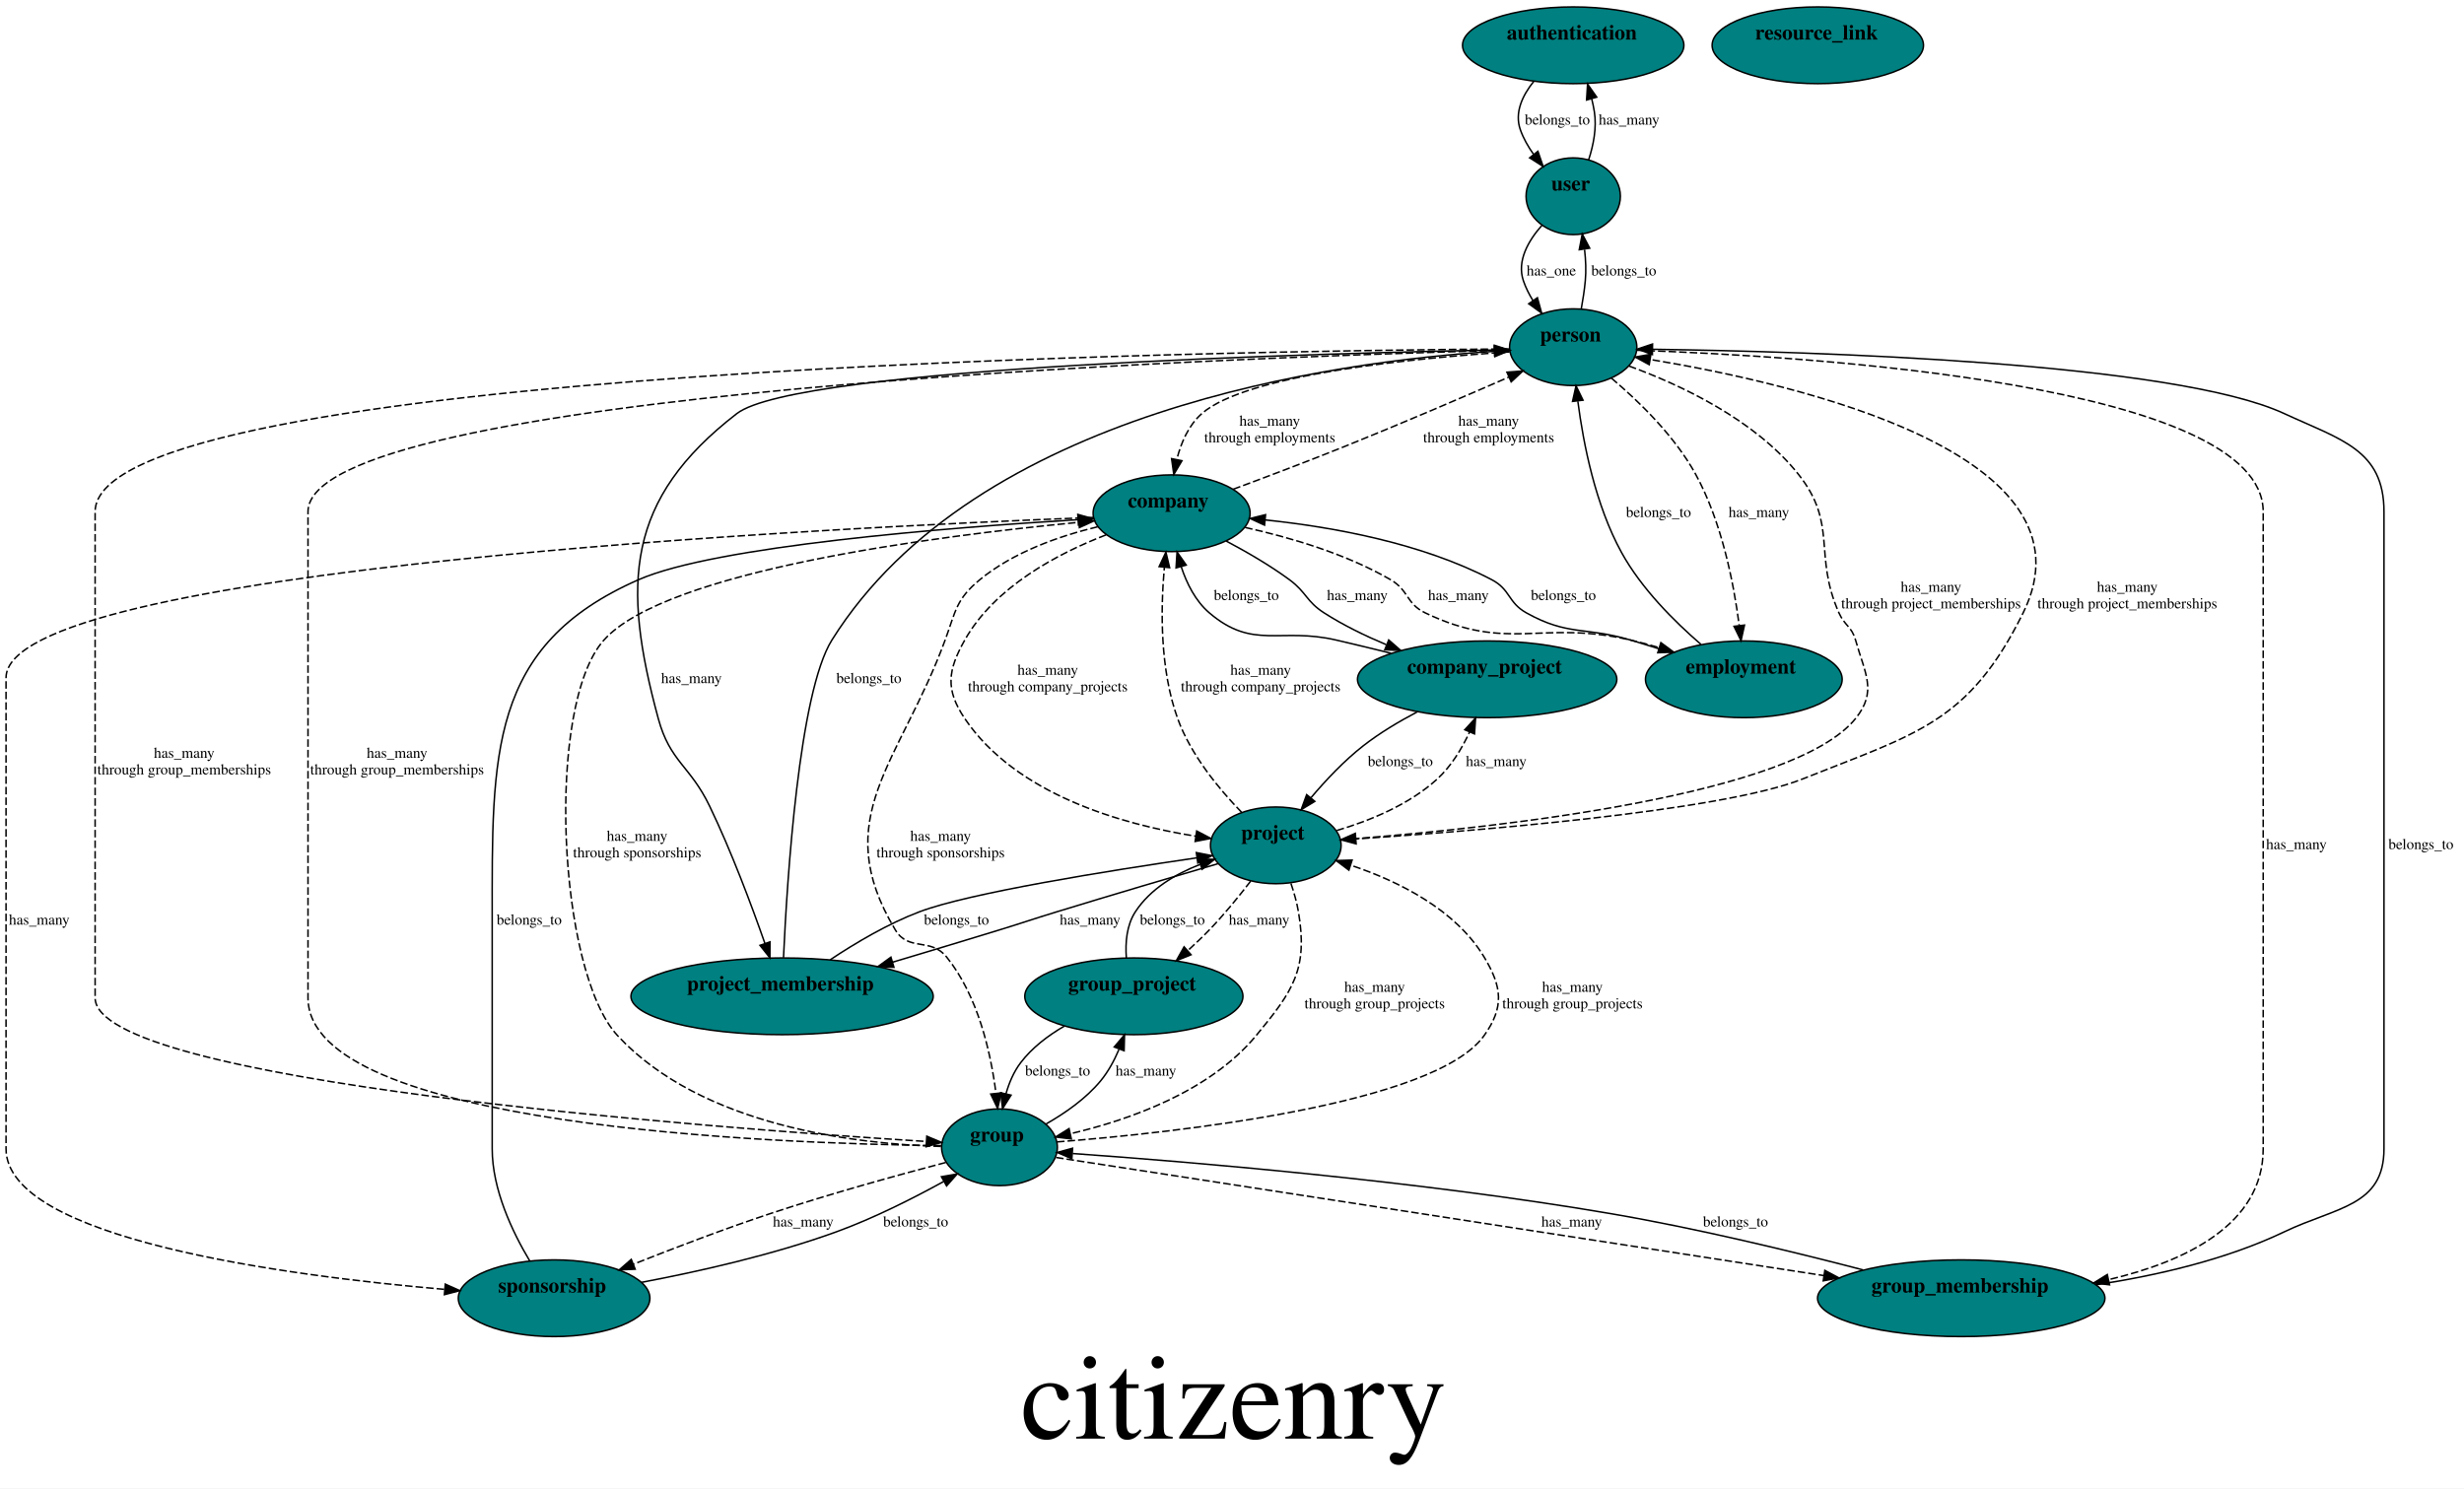
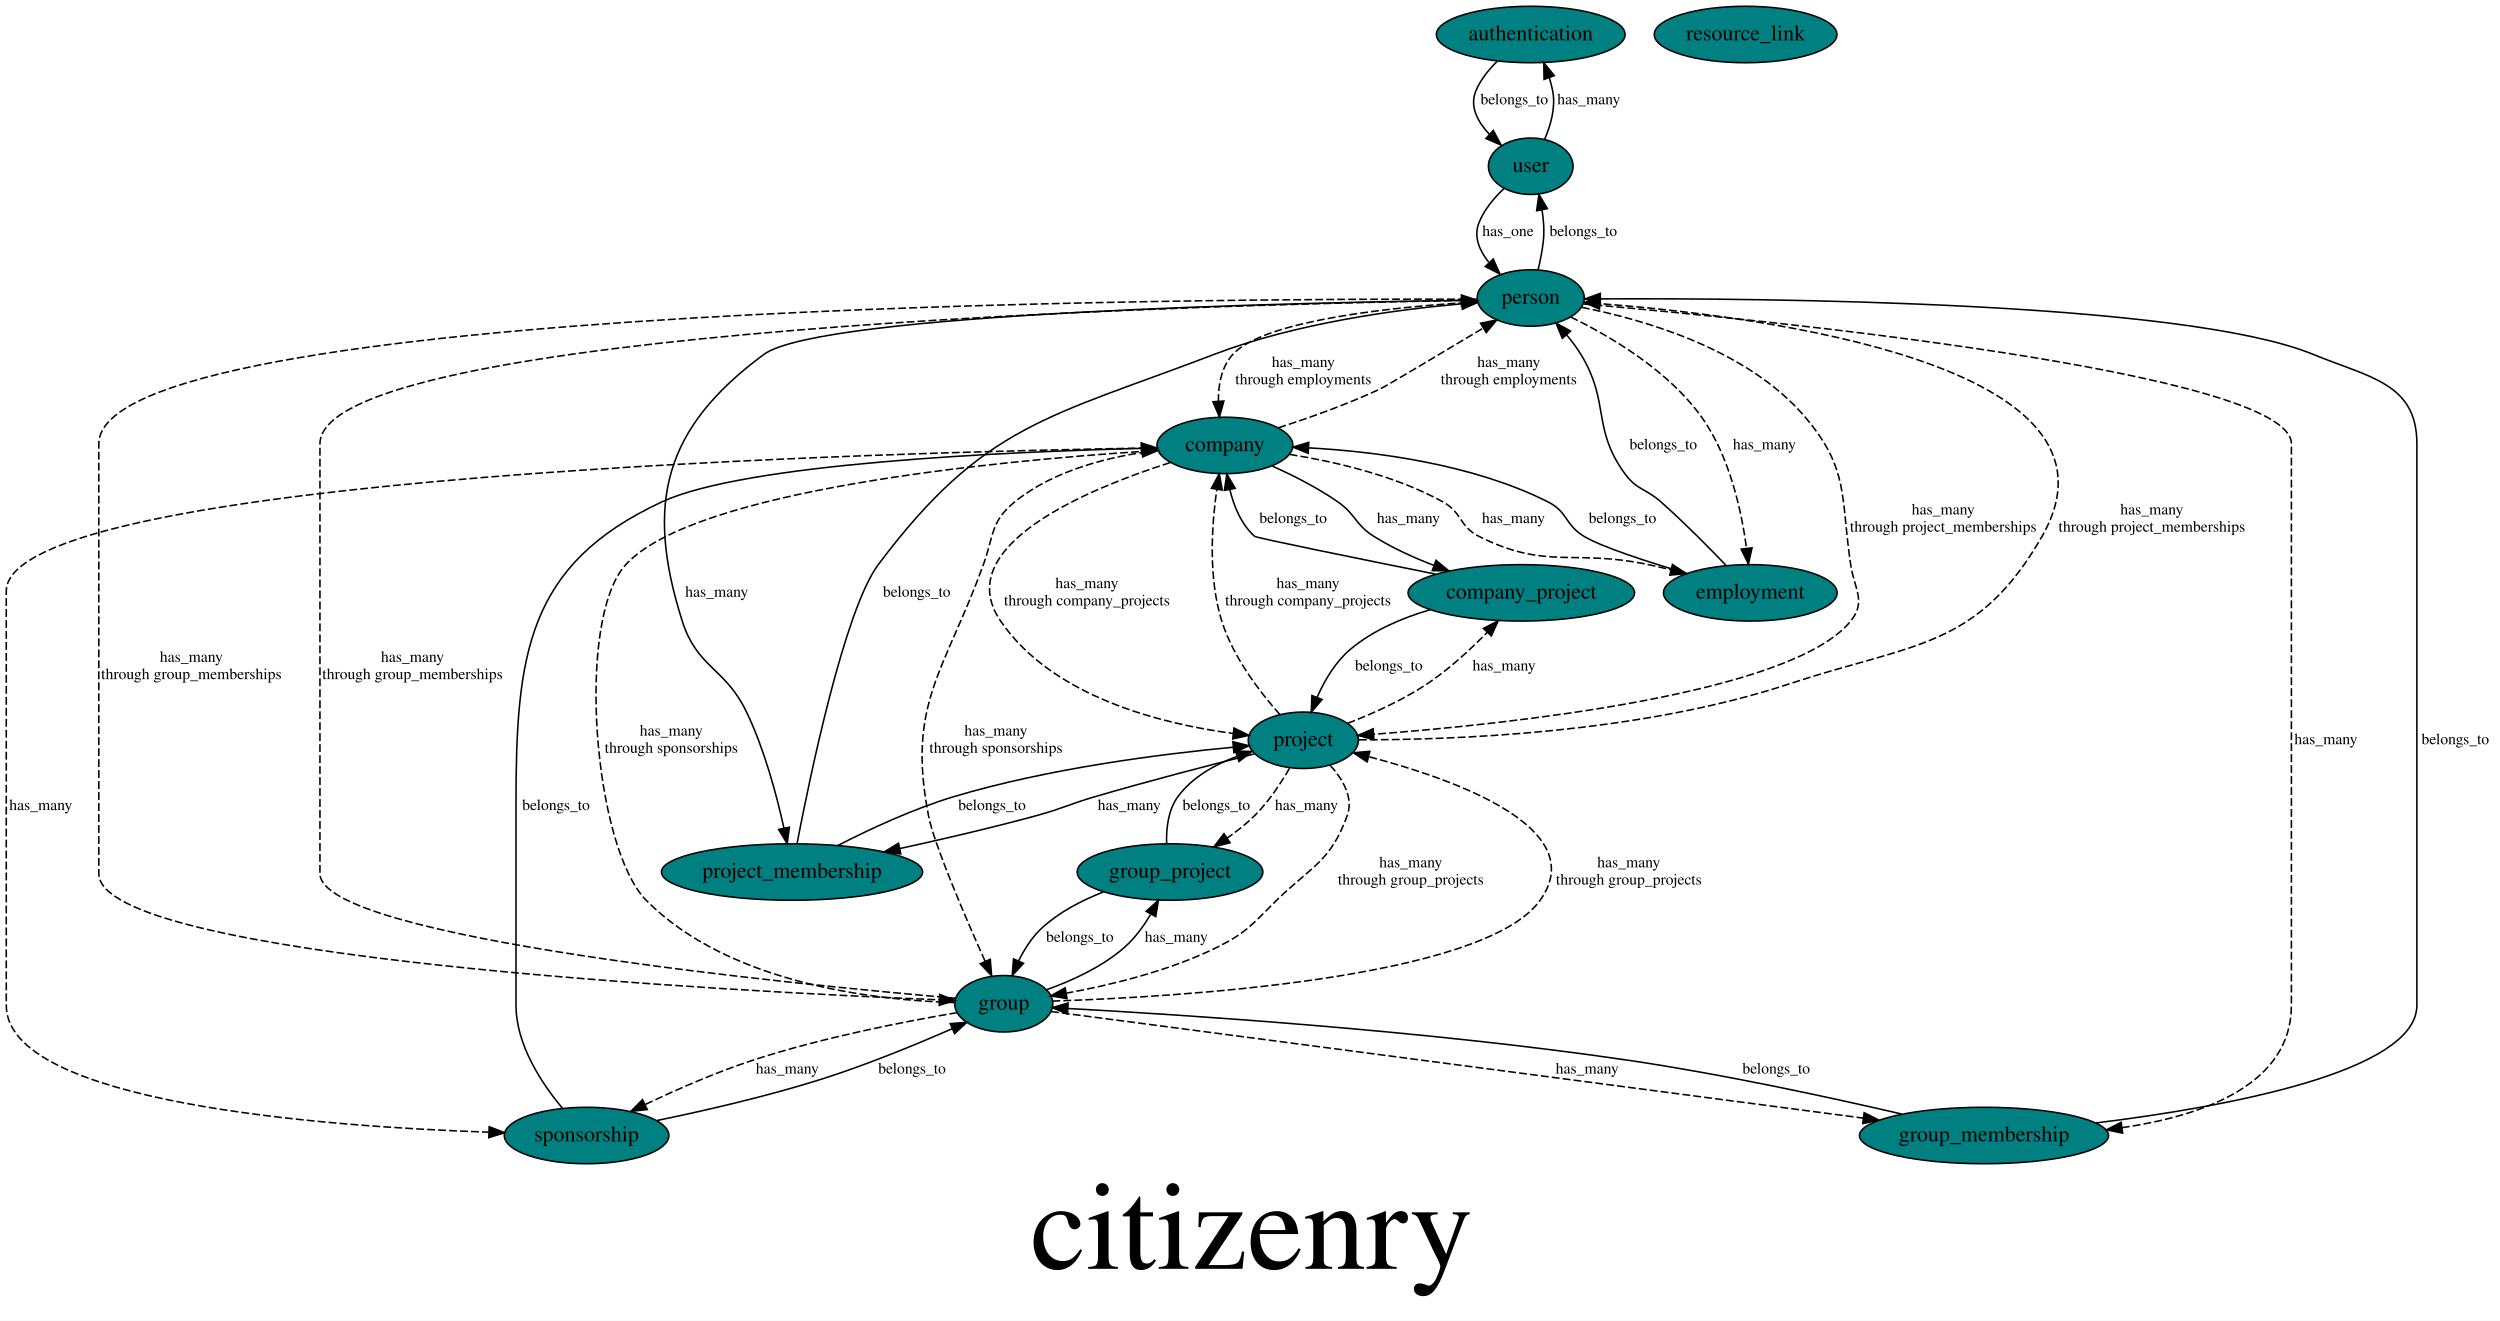
- <svg xmlns="http://www.w3.org/2000/svg" width="1632pt" height="986pt" viewBox="0.00 0.00 1632.00 986.00">
-   <g id="graph0" class="graph" transform="scale(1 1) rotate(0) translate(4 982)">
-     <polygon fill="white" stroke="none" points="-4,4 -4,-982 1628,-982 1628,4 -4,4" />
-     <text text-anchor="start" x="668" y="-29" font-family="Times,serif" font-size="14.00"> </text>
-     <text text-anchor="start" x="672" y="-29" font-family="Times,serif" font-size="80.00">citizenry</text>
-     <text text-anchor="start" x="952" y="-29" font-family="Times,serif" font-size="14.00"> </text>
+ <svg xmlns="http://www.w3.org/2000/svg" width="1594pt" height="842pt" viewBox="0.00 0.00 1594.00 842.00">
+   <g id="graph0" class="graph" transform="scale(1 1) rotate(0) translate(4 838)">
+     <polygon fill="white" stroke="none" points="-4,4 -4,-838 1590,-838 1590,4 -4,4" />
+     <text text-anchor="start" x="649" y="-29" font-family="Times,serif" font-size="14.00"> </text>
+     <text text-anchor="start" x="653" y="-29" font-family="Times,serif" font-size="80.00">citizenry</text>
+     <text text-anchor="start" x="933" y="-29" font-family="Times,serif" font-size="14.00"> </text>
    <g id="node1" class="node">
-       <ellipse fill="teal" stroke="black" cx="1038" cy="-952" rx="73.308" ry="25.412" />
-       <text text-anchor="start" x="994" y="-955.8" font-family="Times,serif" font-weight="bold" font-size="14.00">authentication</text>
-       <text text-anchor="start" x="1078" y="-955.8" font-family="Times,serif" font-size="14.00"> </text>
-       <text text-anchor="start" x="1036" y="-941.8" font-family="Times,serif" font-size="14.00"> </text>
+       <ellipse fill="teal" stroke="black" cx="972" cy="-816" rx="60.167" ry="18" />
+       <text text-anchor="middle" x="972" y="-812.3" font-family="Times,serif" font-size="14.00">authentication</text>
    </g>
    <g id="node13" class="node">
-       <ellipse fill="teal" stroke="black" cx="1038" cy="-852" rx="31.233" ry="25.412" />
-       <text text-anchor="start" x="1023.5" y="-855.8" font-family="Times,serif" font-weight="bold" font-size="14.00">user</text>
-       <text text-anchor="start" x="1048.5" y="-855.8" font-family="Times,serif" font-size="14.00"> </text>
-       <text text-anchor="start" x="1036" y="-841.8" font-family="Times,serif" font-size="14.00"> </text>
+       <ellipse fill="teal" stroke="black" cx="972" cy="-732" rx="27" ry="18" />
+       <text text-anchor="middle" x="972" y="-728.3" font-family="Times,serif" font-size="14.00">user</text>
    </g>
    <g id="edge1" class="edge">
-       <path fill="none" stroke="black" d="M1011.89,-928.123C1004.29,-918.676 998.981,-907.304 1003,-896 1005.02,-890.306 1008.16,-884.819 1011.74,-879.779" />
-       <polygon fill="black" stroke="black" points="1014.62,-881.781 1018.07,-871.763 1009.13,-877.443 1014.62,-881.781" />
-       <text text-anchor="middle" x="1027.5" y="-899.5" font-family="Times,serif" font-size="10.00">belongs_to </text>
+       <path fill="none" stroke="black" d="M950.669,-798.949C945.164,-793.592 939.96,-787.145 937,-780 932.886,-770.069 938.13,-760.33 945.708,-752.315" />
+       <polygon fill="black" stroke="black" points="948.139,-754.834 953.122,-745.484 943.396,-749.686 948.139,-754.834" />
+       <text text-anchor="middle" x="961.5" y="-771.5" font-family="Times,serif" font-size="10.00">belongs_to </text>
    </g>
    <g id="node2" class="node">
-       <ellipse fill="teal" stroke="black" cx="772" cy="-642" rx="51.99" ry="25.412" />
-       <text text-anchor="start" x="743" y="-645.8" font-family="Times,serif" font-weight="bold" font-size="14.00">company</text>
-       <text text-anchor="start" x="797" y="-645.8" font-family="Times,serif" font-size="14.00"> </text>
-       <text text-anchor="start" x="770" y="-631.8" font-family="Times,serif" font-size="14.00"> </text>
+       <ellipse fill="teal" stroke="black" cx="777" cy="-554" rx="43.319" ry="18" />
+       <text text-anchor="middle" x="777" y="-550.3" font-family="Times,serif" font-size="14.00">company</text>
    </g>
    <g id="node3" class="node">
-       <ellipse fill="teal" stroke="black" cx="981" cy="-532" rx="85.901" ry="25.412" />
-       <text text-anchor="start" x="928" y="-535.8" font-family="Times,serif" font-weight="bold" font-size="14.00">company_project</text>
-       <text text-anchor="start" x="1030" y="-535.8" font-family="Times,serif" font-size="14.00"> </text>
-       <text text-anchor="start" x="979" y="-521.8" font-family="Times,serif" font-size="14.00"> </text>
+       <ellipse fill="teal" stroke="black" cx="966" cy="-460" rx="72.216" ry="18" />
+       <text text-anchor="middle" x="966" y="-456.3" font-family="Times,serif" font-size="14.00">company_project</text>
    </g>
    <g id="edge2" class="edge">
-       <path fill="none" stroke="black" d="M808.132,-623.592C821.736,-616.402 837.039,-607.52 850,-598 861.401,-589.626 861.099,-583.646 873,-576 885.623,-567.89 900.023,-560.864 914.103,-554.977" />
-       <polygon fill="black" stroke="black" points="915.804,-558.065 923.773,-551.083 913.19,-551.571 915.804,-558.065" />
-       <text text-anchor="middle" x="895" y="-584.5" font-family="Times,serif" font-size="10.00">has_many </text>
+       <path fill="none" stroke="black" d="M807.231,-540.834C820.568,-534.84 836.108,-526.969 849,-518 860.612,-509.922 860.014,-503.512 872,-496 883.755,-488.633 897.297,-482.462 910.375,-477.456" />
+       <polygon fill="black" stroke="black" points="911.594,-480.737 919.784,-474.016 909.19,-474.162 911.594,-480.737" />
+       <text text-anchor="middle" x="894" y="-504.5" font-family="Times,serif" font-size="10.00">has_many </text>
    </g>
    <g id="node4" class="node">
-       <ellipse fill="teal" stroke="black" cx="1151" cy="-532" rx="65.144" ry="25.412" />
-       <text text-anchor="start" x="1112.5" y="-535.8" font-family="Times,serif" font-weight="bold" font-size="14.00">employment</text>
-       <text text-anchor="start" x="1185.5" y="-535.8" font-family="Times,serif" font-size="14.00"> </text>
-       <text text-anchor="start" x="1149" y="-521.8" font-family="Times,serif" font-size="14.00"> </text>
+       <ellipse fill="teal" stroke="black" cx="1112" cy="-460" rx="55.344" ry="18" />
+       <text text-anchor="middle" x="1112" y="-456.3" font-family="Times,serif" font-size="14.00">employment</text>
    </g>
    <g id="edge6" class="edge">
-       <path fill="none" stroke="black" stroke-dasharray="5,2" d="M820.671,-632.603C849.976,-626.117 887.248,-615.262 917,-598 929.235,-590.901 927.247,-582.12 940,-576 994.971,-549.623 1016.59,-571.702 1076,-558 1082.14,-556.583 1088.5,-554.87 1094.79,-553.012" />
-       <polygon fill="black" stroke="black" points="1096.06,-556.284 1104.58,-549.995 1094,-549.594 1096.06,-556.284" />
-       <text text-anchor="middle" x="962" y="-584.5" font-family="Times,serif" font-size="10.00">has_many </text>
+       <path fill="none" stroke="black" stroke-dasharray="5,2" d="M818.283,-548.285C847.072,-543.677 885.617,-534.793 916,-518 928.38,-511.157 926.351,-502.333 939,-496 982.513,-474.215 999.412,-488.167 1047,-478 1051.67,-477.002 1056.52,-475.887 1061.35,-474.72" />
+       <polygon fill="black" stroke="black" points="1062.36,-478.077 1071.22,-472.269 1060.67,-471.283 1062.36,-478.077" />
+       <text text-anchor="middle" x="961" y="-504.5" font-family="Times,serif" font-size="10.00">has_many </text>
    </g>
    <g id="node5" class="node">
-       <ellipse fill="teal" stroke="black" cx="658" cy="-222" rx="38.338" ry="25.412" />
-       <text text-anchor="start" x="638.5" y="-225.8" font-family="Times,serif" font-weight="bold" font-size="14.00">group</text>
-       <text text-anchor="start" x="673.5" y="-225.8" font-family="Times,serif" font-size="14.00"> </text>
-       <text text-anchor="start" x="656" y="-211.8" font-family="Times,serif" font-size="14.00"> </text>
+       <ellipse fill="teal" stroke="black" cx="636" cy="-198" rx="31.297" ry="18" />
+       <text text-anchor="middle" x="636" y="-194.3" font-family="Times,serif" font-size="14.00">group</text>
    </g>
    <g id="edge5" class="edge">
-       <path fill="none" stroke="black" stroke-dasharray="5,2" d="M723.005,-633.033C697.552,-626.898 667.214,-616.249 645,-598 629.154,-584.983 629.062,-577.253 622,-558 592.182,-476.712 544.339,-440.177 589,-366 597.819,-351.352 612.269,-361.312 623,-348 643.727,-322.288 652.193,-285.051 655.643,-257.91" />
-       <polygon fill="black" stroke="black" points="659.154,-258.009 656.769,-247.686 652.196,-257.243 659.154,-258.009" />
-       <text text-anchor="middle" x="619" y="-425" font-family="Times,serif" font-size="10.00">has_many </text>
-       <text text-anchor="middle" x="619" y="-414" font-family="Times,serif" font-size="10.00">through sponsorships</text>
+       <path fill="none" stroke="black" stroke-dasharray="5,2" d="M734.263,-550.867C705.699,-547.436 668.773,-538.898 643,-518 627.561,-505.482 629.777,-496.685 623,-478 598.181,-409.569 574.131,-389.459 588,-318 591.565,-299.629 611.125,-254.117 624.149,-225.001" />
+       <polygon fill="black" stroke="black" points="627.37,-226.374 628.283,-215.818 620.987,-223.5 627.37,-226.374" />
+       <text text-anchor="middle" x="631" y="-369" font-family="Times,serif" font-size="10.00">has_many </text>
+       <text text-anchor="middle" x="631" y="-358" font-family="Times,serif" font-size="10.00">through sponsorships</text>
    </g>
    <g id="node8" class="node">
-       <ellipse fill="teal" stroke="black" cx="1038" cy="-752" rx="42.14" ry="25.412" />
-       <text text-anchor="start" x="1016" y="-755.8" font-family="Times,serif" font-weight="bold" font-size="14.00">person</text>
-       <text text-anchor="start" x="1056" y="-755.8" font-family="Times,serif" font-size="14.00"> </text>
-       <text text-anchor="start" x="1036" y="-741.8" font-family="Times,serif" font-size="14.00"> </text>
+       <ellipse fill="teal" stroke="black" cx="972" cy="-648" rx="34.171" ry="18" />
+       <text text-anchor="middle" x="972" y="-644.3" font-family="Times,serif" font-size="14.00">person</text>
    </g>
    <g id="edge7" class="edge">
-       <path fill="none" stroke="black" stroke-dasharray="5,2" d="M812.792,-657.898C834.601,-665.986 861.861,-676.292 886,-686 923.122,-700.93 964.89,-718.876 995.235,-732.125" />
-       <polygon fill="black" stroke="black" points="994.101,-735.449 1004.67,-736.252 996.908,-729.036 994.101,-735.449" />
-       <text text-anchor="middle" x="982" y="-700" font-family="Times,serif" font-size="10.00">has_many </text>
-       <text text-anchor="middle" x="982" y="-689" font-family="Times,serif" font-size="10.00">through employments</text>
+       <path fill="none" stroke="black" stroke-dasharray="5,2" d="M811.107,-565.228C830.503,-571.494 855.032,-580.184 876,-590 879.45,-591.615 914.874,-612.747 941.695,-628.813" />
+       <polygon fill="black" stroke="black" points="940.026,-631.893 950.403,-634.032 943.625,-625.889 940.026,-631.893" />
+       <text text-anchor="middle" x="958" y="-604" font-family="Times,serif" font-size="10.00">has_many </text>
+       <text text-anchor="middle" x="958" y="-593" font-family="Times,serif" font-size="10.00">through employments</text>
    </g>
    <g id="node9" class="node">
-       <ellipse fill="teal" stroke="black" cx="841" cy="-422" rx="43.263" ry="25.412" />
-       <text text-anchor="start" x="818" y="-425.8" font-family="Times,serif" font-weight="bold" font-size="14.00">project</text>
-       <text text-anchor="start" x="860" y="-425.8" font-family="Times,serif" font-size="14.00"> </text>
-       <text text-anchor="start" x="839" y="-411.8" font-family="Times,serif" font-size="14.00"> </text>
+       <ellipse fill="teal" stroke="black" cx="827" cy="-366" rx="35.145" ry="18" />
+       <text text-anchor="middle" x="827" y="-362.3" font-family="Times,serif" font-size="14.00">project</text>
    </g>
    <g id="edge3" class="edge">
-       <path fill="none" stroke="black" stroke-dasharray="5,2" d="M728.561,-627.662C696.401,-615.245 654.86,-593.253 635,-558 623.656,-537.864 622.067,-525.154 635,-506 668.942,-455.731 738.956,-435.901 787.893,-428.082" />
-       <polygon fill="black" stroke="black" points="788.614,-431.514 797.995,-426.59 787.591,-424.589 788.614,-431.514" />
-       <text text-anchor="middle" x="690" y="-535" font-family="Times,serif" font-size="10.00">has_many </text>
-       <text text-anchor="middle" x="690" y="-524" font-family="Times,serif" font-size="10.00">through company_projects</text>
+       <path fill="none" stroke="black" stroke-dasharray="5,2" d="M742.103,-543.059C689.985,-526.386 601.256,-489.854 634,-442 667.122,-393.594 736.422,-376.425 782.33,-370.339" />
+       <polygon fill="black" stroke="black" points="782.807,-373.806 792.318,-369.139 781.972,-366.856 782.807,-373.806" />
+       <text text-anchor="middle" x="689" y="-463" font-family="Times,serif" font-size="10.00">has_many </text>
+       <text text-anchor="middle" x="689" y="-452" font-family="Times,serif" font-size="10.00">through company_projects</text>
    </g>
    <g id="node12" class="node">
-       <ellipse fill="teal" stroke="black" cx="363" cy="-122" rx="63.459" ry="25.412" />
-       <text text-anchor="start" x="326" y="-125.8" font-family="Times,serif" font-weight="bold" font-size="14.00">sponsorship</text>
-       <text text-anchor="start" x="396" y="-125.8" font-family="Times,serif" font-size="14.00"> </text>
-       <text text-anchor="start" x="361" y="-111.8" font-family="Times,serif" font-size="14.00"> </text>
+       <ellipse fill="teal" stroke="black" cx="370" cy="-114" rx="52.468" ry="18" />
+       <text text-anchor="middle" x="370" y="-110.3" font-family="Times,serif" font-size="14.00">sponsorship</text>
    </g>
    <g id="edge4" class="edge">
-       <path fill="none" stroke="black" stroke-dasharray="5,2" d="M720.148,-639.221C547.056,-632.601 0,-605.911 0,-533 0,-533 0,-533 0,-221 0,-161.399 184.703,-136.962 290.604,-127.85" />
-       <polygon fill="black" stroke="black" points="290.924,-131.335 300.598,-127.015 290.341,-124.359 290.924,-131.335" />
-       <text text-anchor="middle" x="22" y="-369.5" font-family="Times,serif" font-size="10.00">has_many </text>
+       <path fill="none" stroke="black" stroke-dasharray="5,2" d="M733.84,-552.464C570.578,-549.875 0,-535.499 0,-461 0,-461 0,-461 0,-197 0,-134.758 202.098,-119.728 307.569,-116.122" />
+       <polygon fill="black" stroke="black" points="307.889,-119.614 317.773,-115.799 307.667,-112.617 307.889,-119.614" />
+       <text text-anchor="middle" x="22" y="-321.5" font-family="Times,serif" font-size="10.00">has_many </text>
    </g>
    <g id="edge9" class="edge">
-       <path fill="none" stroke="black" d="M917.33,-549.261C905.281,-552.241 892.767,-555.269 881,-558 843.808,-566.631 826.021,-551.189 797,-576 787.831,-583.839 782.012,-595.441 778.324,-606.682" />
-       <polygon fill="black" stroke="black" points="774.939,-605.79 775.601,-616.364 781.677,-607.685 774.939,-605.79" />
-       <text text-anchor="middle" x="821.5" y="-584.5" font-family="Times,serif" font-size="10.00">belongs_to </text>
+       <path fill="none" stroke="black" d="M911.292,-471.932C862.017,-481.828 797.116,-495.009 796,-496 787.429,-503.61 782.715,-515.189 780.126,-525.927" />
+       <polygon fill="black" stroke="black" points="776.677,-525.329 778.239,-535.808 783.553,-526.642 776.677,-525.329" />
+       <text text-anchor="middle" x="820.5" y="-504.5" font-family="Times,serif" font-size="10.00">belongs_to </text>
    </g>
    <g id="edge8" class="edge">
-       <path fill="none" stroke="black" d="M934.536,-510.325C922.431,-503.97 909.772,-496.405 899,-488 886.309,-478.097 874.145,-465.193 864.263,-453.494" />
-       <polygon fill="black" stroke="black" points="866.862,-451.144 857.808,-445.64 861.453,-455.588 866.862,-451.144" />
-       <text text-anchor="middle" x="923.5" y="-474.5" font-family="Times,serif" font-size="10.00">belongs_to </text>
+       <path fill="none" stroke="black" d="M908.048,-449.29C890.198,-444.093 871.459,-436.142 857,-424 847.493,-416.016 840.59,-404.238 835.82,-393.457" />
+       <polygon fill="black" stroke="black" points="838.99,-391.959 832.026,-383.974 832.491,-394.559 838.99,-391.959" />
+       <text text-anchor="middle" x="881.5" y="-410.5" font-family="Times,serif" font-size="10.00">belongs_to </text>
    </g>
    <g id="edge11" class="edge">
-       <path fill="none" stroke="black" d="M1103.14,-549.481C1094.15,-552.425 1084.82,-555.384 1076,-558 1045.62,-567.016 1034.67,-560.551 1007,-576 994.649,-582.895 996.536,-591.447 984,-598 937.221,-622.452 877.904,-633.016 833.917,-637.571" />
-       <polygon fill="black" stroke="black" points="833.55,-634.09 823.931,-638.53 834.219,-641.058 833.55,-634.09" />
-       <text text-anchor="middle" x="1031.5" y="-584.5" font-family="Times,serif" font-size="10.00">belongs_to </text>
+       <path fill="none" stroke="black" d="M1071.41,-472.387C1046.51,-479.759 1017.3,-489.213 1006,-496 993.875,-503.285 995.639,-511.647 983,-518 934.989,-542.131 873.57,-550.055 830.333,-552.448" />
+       <polygon fill="black" stroke="black" points="830.125,-548.954 820.301,-552.922 830.455,-555.946 830.125,-548.954" />
+       <text text-anchor="middle" x="1030.5" y="-504.5" font-family="Times,serif" font-size="10.00">belongs_to </text>
    </g>
    <g id="edge10" class="edge">
-       <path fill="none" stroke="black" d="M1122.6,-555.138C1104.91,-570.406 1083.1,-592.185 1070,-616 1052.76,-647.345 1044.75,-687.76 1041.07,-716.17" />
-       <polygon fill="black" stroke="black" points="1037.55,-716.086 1039.86,-726.427 1044.5,-716.906 1037.55,-716.086" />
-       <text text-anchor="middle" x="1094.5" y="-639.5" font-family="Times,serif" font-size="10.00">belongs_to </text>
+       <path fill="none" stroke="black" d="M1096.53,-477.503C1085.34,-489.182 1069.67,-505.011 1055,-518 1045.28,-526.605 1039.65,-525.51 1032,-536 1010.8,-565.09 1022.72,-581.252 1004,-612 1001.41,-616.259 998.25,-620.462 994.941,-624.397" />
+       <polygon fill="black" stroke="black" points="992.159,-622.256 988.067,-632.029 997.36,-626.941 992.159,-622.256" />
+       <text text-anchor="middle" x="1056.5" y="-551.5" font-family="Times,serif" font-size="10.00">belongs_to </text>
    </g>
    <g id="edge17" class="edge">
-       <path fill="none" stroke="black" stroke-dasharray="5,2" d="M619.151,-222.539C563.327,-224.109 460.997,-235.703 405,-296 365.357,-338.688 357.103,-514.631 396,-558 437.235,-603.975 614.814,-626.822 710.444,-635.976" />
-       <polygon fill="black" stroke="black" points="710.278,-639.476 720.561,-636.923 710.93,-632.506 710.278,-639.476" />
-       <text text-anchor="middle" x="418" y="-425" font-family="Times,serif" font-size="10.00">has_many </text>
-       <text text-anchor="middle" x="418" y="-414" font-family="Times,serif" font-size="10.00">through sponsorships</text>
+       <path fill="none" stroke="black" stroke-dasharray="5,2" d="M604.681,-198.758C555.751,-200.14 461.272,-210.168 408,-264 374.488,-297.865 362.824,-442.864 395,-478 438.611,-525.622 629.952,-543.938 724.184,-550.165" />
+       <polygon fill="black" stroke="black" points="724.156,-553.67 734.359,-550.815 724.603,-546.684 724.156,-553.67" />
+       <text text-anchor="middle" x="424" y="-369" font-family="Times,serif" font-size="10.00">has_many </text>
+       <text text-anchor="middle" x="424" y="-358" font-family="Times,serif" font-size="10.00">through sponsorships</text>
    </g>
    <g id="node6" class="node">
-       <ellipse fill="teal" stroke="black" cx="1295" cy="-122" rx="95.189" ry="25.412" />
-       <text text-anchor="start" x="1235.5" y="-125.8" font-family="Times,serif" font-weight="bold" font-size="14.00">group_membership</text>
-       <text text-anchor="start" x="1350.5" y="-125.8" font-family="Times,serif" font-size="14.00"> </text>
-       <text text-anchor="start" x="1293" y="-111.8" font-family="Times,serif" font-size="14.00"> </text>
+       <ellipse fill="teal" stroke="black" cx="1261" cy="-114" rx="79.415" ry="18" />
+       <text text-anchor="middle" x="1261" y="-110.3" font-family="Times,serif" font-size="14.00">group_membership</text>
    </g>
    <g id="edge14" class="edge">
-       <path fill="none" stroke="black" stroke-dasharray="5,2" d="M695.469,-215.236C793.915,-200.09 1062.05,-158.839 1204.01,-136.998" />
-       <polygon fill="black" stroke="black" points="1204.66,-140.44 1214.01,-135.46 1203.6,-133.521 1204.66,-140.44" />
-       <text text-anchor="middle" x="1037" y="-169.5" font-family="Times,serif" font-size="10.00">has_many </text>
+       <path fill="none" stroke="black" stroke-dasharray="5,2" d="M666.145,-193.045C759.397,-180.81 1045.22,-143.311 1183.91,-125.114" />
+       <polygon fill="black" stroke="black" points="1184.58,-128.556 1194.04,-123.785 1183.67,-121.616 1184.58,-128.556" />
+       <text text-anchor="middle" x="1008" y="-153.5" font-family="Times,serif" font-size="10.00">has_many </text>
    </g>
    <g id="node7" class="node">
-       <ellipse fill="teal" stroke="black" cx="747" cy="-322" rx="72.249" ry="25.412" />
-       <text text-anchor="start" x="703.5" y="-325.8" font-family="Times,serif" font-weight="bold" font-size="14.00">group_project</text>
-       <text text-anchor="start" x="786.5" y="-325.8" font-family="Times,serif" font-size="14.00"> </text>
-       <text text-anchor="start" x="745" y="-311.8" font-family="Times,serif" font-size="14.00"> </text>
+       <ellipse fill="teal" stroke="black" cx="742" cy="-282" rx="59.194" ry="18" />
+       <text text-anchor="middle" x="742" y="-278.3" font-family="Times,serif" font-size="14.00">group_project</text>
    </g>
    <g id="edge12" class="edge">
-       <path fill="none" stroke="black" d="M688.732,-237.373C701.336,-244.516 715.23,-254.171 725,-266 729.998,-272.051 733.971,-279.382 737.086,-286.692" />
-       <polygon fill="black" stroke="black" points="733.997,-288.417 740.818,-296.525 740.542,-285.933 733.997,-288.417" />
-       <text text-anchor="middle" x="755" y="-269.5" font-family="Times,serif" font-size="10.00">has_many </text>
+       <path fill="none" stroke="black" d="M663.189,-206.918C679.045,-212.551 698.677,-221.38 713,-234 719.576,-239.794 725.153,-247.442 729.606,-254.882" />
+       <polygon fill="black" stroke="black" points="726.754,-256.96 734.636,-264.039 732.889,-253.59 726.754,-256.96" />
+       <text text-anchor="middle" x="746" y="-237.5" font-family="Times,serif" font-size="10.00">has_many </text>
    </g>
    <g id="edge15" class="edge">
-       <path fill="none" stroke="black" stroke-dasharray="5,2" d="M619.346,-223.081C508.928,-224.345 200,-235.519 200,-321 200,-643 200,-643 200,-643 200,-722.592 802.325,-744.855 985.673,-749.787" />
-       <polygon fill="black" stroke="black" points="985.781,-753.291 995.869,-750.055 985.965,-746.294 985.781,-753.291" />
-       <text text-anchor="middle" x="259" y="-480" font-family="Times,serif" font-size="10.00">has_many </text>
-       <text text-anchor="middle" x="259" y="-469" font-family="Times,serif" font-size="10.00">through group_memberships</text>
+       <path fill="none" stroke="black" stroke-dasharray="5,2" d="M605.341,-201.51C506.098,-210.04 200,-239.697 200,-281 200,-555 200,-555 200,-555 200,-628.798 763.414,-643.649 927.605,-646.41" />
+       <polygon fill="black" stroke="black" points="927.777,-649.913 937.832,-646.575 927.89,-642.914 927.777,-649.913" />
+       <text text-anchor="middle" x="259" y="-416" font-family="Times,serif" font-size="10.00">has_many </text>
+       <text text-anchor="middle" x="259" y="-405" font-family="Times,serif" font-size="10.00">through group_memberships</text>
    </g>
    <g id="edge13" class="edge">
-       <path fill="none" stroke="black" stroke-dasharray="5,2" d="M696.084,-225.541C773.847,-231.643 946.32,-250.162 979,-296 992.416,-314.818 990.924,-328.203 979,-348 959.946,-379.635 922.082,-398.275 890.828,-408.791" />
-       <polygon fill="black" stroke="black" points="889.419,-405.566 880.945,-411.926 891.536,-412.238 889.419,-405.566" />
-       <text text-anchor="middle" x="1037.5" y="-325" font-family="Times,serif" font-size="10.00">has_many </text>
-       <text text-anchor="middle" x="1037.5" y="-314" font-family="Times,serif" font-size="10.00">through group_projects</text>
+       <path fill="none" stroke="black" stroke-dasharray="5,2" d="M667.03,-199.706C744.363,-202.221 942.037,-213.558 978,-264 1010.75,-309.934 924.019,-340.986 868.783,-355.528" />
+       <polygon fill="black" stroke="black" points="867.699,-352.192 858.871,-358.051 869.426,-358.976 867.699,-352.192" />
+       <text text-anchor="middle" x="1034.5" y="-285" font-family="Times,serif" font-size="10.00">has_many </text>
+       <text text-anchor="middle" x="1034.5" y="-274" font-family="Times,serif" font-size="10.00">through group_projects</text>
    </g>
    <g id="edge16" class="edge">
-       <path fill="none" stroke="black" stroke-dasharray="5,2" d="M622.4,-211.916C591.417,-203.776 545.42,-191.126 506,-178 475.769,-167.934 442.519,-155.245 415.695,-144.593" />
-       <polygon fill="black" stroke="black" points="416.705,-141.228 406.12,-140.769 414.109,-147.729 416.705,-141.228" />
-       <text text-anchor="middle" x="528" y="-169.5" font-family="Times,serif" font-size="10.00">has_many </text>
+       <path fill="none" stroke="black" stroke-dasharray="5,2" d="M606.328,-192.359C573.843,-186.854 520.454,-176.552 476,-162 452.547,-154.323 427.25,-143.221 407.252,-133.735" />
+       <polygon fill="black" stroke="black" points="408.706,-130.551 398.177,-129.369 405.671,-136.859 408.706,-130.551" />
+       <text text-anchor="middle" x="498" y="-153.5" font-family="Times,serif" font-size="10.00">has_many </text>
    </g>
    <g id="edge18" class="edge">
-       <path fill="none" stroke="black" d="M1229.95,-140.76C1183.7,-152.814 1119.92,-168.272 1063,-178 935.193,-199.843 782.68,-212.457 706.432,-217.855" />
-       <polygon fill="black" stroke="black" points="705.923,-214.382 696.19,-218.57 706.41,-221.365 705.923,-214.382" />
-       <text text-anchor="middle" x="1145.5" y="-169.5" font-family="Times,serif" font-size="10.00">belongs_to </text>
+       <path fill="none" stroke="black" d="M1208.56,-127.669C1162.75,-138.301 1094.32,-153.133 1034,-162 904.325,-181.06 749.245,-191.052 676.912,-194.978" />
+       <polygon fill="black" stroke="black" points="676.653,-191.486 666.853,-195.513 677.025,-198.476 676.653,-191.486" />
+       <text text-anchor="middle" x="1128.5" y="-153.5" font-family="Times,serif" font-size="10.00">belongs_to </text>
    </g>
    <g id="edge19" class="edge">
-       <path fill="none" stroke="black" d="M1384.31,-130.913C1423.95,-136.917 1470.29,-147.468 1509,-166 1543.44,-182.489 1575,-182.817 1575,-221 1575,-643 1575,-643 1575,-643 1575,-684.171 1546.35,-690.673 1509,-708 1435.83,-741.946 1197.58,-749.114 1090.71,-750.613" />
-       <polygon fill="black" stroke="black" points="1090.44,-747.116 1080.48,-750.744 1090.53,-754.115 1090.44,-747.116" />
-       <text text-anchor="middle" x="1599.5" y="-419.5" font-family="Times,serif" font-size="10.00">belongs_to </text>
+       <path fill="none" stroke="black" d="M1332.44,-122.026C1414.21,-132.097 1537,-154.324 1537,-197 1537,-555 1537,-555 1537,-555 1537,-593.759 1506.83,-597.222 1471,-612 1389.42,-645.648 1122.88,-647.93 1016.46,-647.441" />
+       <polygon fill="black" stroke="black" points="1016.4,-643.94 1006.38,-647.384 1016.36,-650.94 1016.4,-643.94" />
+       <text text-anchor="middle" x="1561.5" y="-363.5" font-family="Times,serif" font-size="10.00">belongs_to </text>
    </g>
    <g id="edge21" class="edge">
-       <path fill="none" stroke="black" d="M700.865,-302.219C690.07,-295.927 679.536,-287.919 672,-278 667.451,-272.013 664.37,-264.708 662.286,-257.403" />
-       <polygon fill="black" stroke="black" points="665.675,-256.523 660.018,-247.565 658.854,-258.096 665.675,-256.523" />
-       <text text-anchor="middle" x="696.5" y="-269.5" font-family="Times,serif" font-size="10.00">belongs_to </text>
+       <path fill="none" stroke="black" d="M699.521,-269.29C685.704,-263.907 671.088,-256.351 660,-246 653.878,-240.285 649.069,-232.659 645.414,-225.216" />
+       <polygon fill="black" stroke="black" points="648.613,-223.795 641.391,-216.042 642.202,-226.606 648.613,-223.795" />
+       <text text-anchor="middle" x="684.5" y="-237.5" font-family="Times,serif" font-size="10.00">belongs_to </text>
    </g>
    <g id="edge20" class="edge">
-       <path fill="none" stroke="black" d="M742.025,-347.401C741.252,-357.602 742.209,-369.121 748,-378 757.829,-393.07 774.41,-402.945 790.872,-409.376" />
-       <polygon fill="black" stroke="black" points="789.904,-412.746 800.499,-412.778 792.237,-406.146 789.904,-412.746" />
-       <text text-anchor="middle" x="772.5" y="-369.5" font-family="Times,serif" font-size="10.00">belongs_to </text>
+       <path fill="none" stroke="black" d="M739.845,-300.145C739.543,-309.777 740.793,-321.527 747,-330 756.098,-342.421 770.569,-350.495 784.717,-355.717" />
+       <polygon fill="black" stroke="black" points="783.798,-359.099 794.391,-358.894 785.982,-352.448 783.798,-359.099" />
+       <text text-anchor="middle" x="771.5" y="-321.5" font-family="Times,serif" font-size="10.00">belongs_to </text>
    </g>
    <g id="edge28" class="edge">
-       <path fill="none" stroke="black" stroke-dasharray="5,2" d="M995.892,-748.856C933.752,-744.849 821.633,-734.13 792,-708 783.254,-700.287 778.279,-688.851 775.468,-677.712" />
-       <polygon fill="black" stroke="black" points="778.853,-676.794 773.448,-667.682 771.991,-678.176 778.853,-676.794" />
-       <text text-anchor="middle" x="837" y="-700" font-family="Times,serif" font-size="10.00">has_many </text>
-       <text text-anchor="middle" x="837" y="-689" font-family="Times,serif" font-size="10.00">through employments</text>
+       <path fill="none" stroke="black" stroke-dasharray="5,2" d="M937.891,-645.53C888.947,-642.654 802.424,-634.456 782,-612 774.781,-604.063 772.763,-592.678 772.843,-582.167" />
+       <polygon fill="black" stroke="black" points="776.341,-582.316 773.507,-572.108 769.356,-581.855 776.341,-582.316" />
+       <text text-anchor="middle" x="827" y="-604" font-family="Times,serif" font-size="10.00">has_many </text>
+       <text text-anchor="middle" x="827" y="-593" font-family="Times,serif" font-size="10.00">through employments</text>
    </g>
    <g id="edge27" class="edge">
-       <path fill="none" stroke="black" stroke-dasharray="5,2" d="M1063.3,-731.507C1081.47,-716.168 1105.12,-693.226 1119,-668 1136.24,-636.655 1144.25,-596.24 1147.93,-567.83" />
-       <polygon fill="black" stroke="black" points="1151.45,-567.914 1149.14,-557.573 1144.5,-567.094 1151.45,-567.914" />
-       <text text-anchor="middle" x="1161" y="-639.5" font-family="Times,serif" font-size="10.00">has_many </text>
+       <path fill="none" stroke="black" stroke-dasharray="5,2" d="M997.483,-635.892C1022.41,-623.736 1059.65,-601.919 1081,-572 1098.74,-547.141 1106.34,-512.469 1109.59,-488.521" />
+       <polygon fill="black" stroke="black" points="1113.1,-488.689 1110.8,-478.346 1106.15,-487.864 1113.1,-488.689" />
+       <text text-anchor="middle" x="1121" y="-551.5" font-family="Times,serif" font-size="10.00">has_many </text>
    </g>
    <g id="edge26" class="edge">
-       <path fill="none" stroke="black" stroke-dasharray="5,2" d="M995.619,-750.846C807.711,-749.615 59,-738.705 59,-643 59,-643 59,-643 59,-321 59,-265.358 466.75,-234.821 609.416,-225.84" />
-       <polygon fill="black" stroke="black" points="609.855,-229.319 619.619,-225.206 609.421,-222.333 609.855,-229.319" />
-       <text text-anchor="middle" x="118" y="-480" font-family="Times,serif" font-size="10.00">has_many </text>
-       <text text-anchor="middle" x="118" y="-469" font-family="Times,serif" font-size="10.00">through group_memberships</text>
+       <path fill="none" stroke="black" stroke-dasharray="5,2" d="M937.6,-647.213C771.341,-647.8 59,-645.06 59,-555 59,-555 59,-555 59,-281 59,-226.818 462.954,-205.898 594.872,-200.511" />
+       <polygon fill="black" stroke="black" points="595.126,-204.004 604.978,-200.107 594.846,-197.009 595.126,-204.004" />
+       <text text-anchor="middle" x="118" y="-416" font-family="Times,serif" font-size="10.00">has_many </text>
+       <text text-anchor="middle" x="118" y="-405" font-family="Times,serif" font-size="10.00">through group_memberships</text>
    </g>
    <g id="edge25" class="edge">
-       <path fill="none" stroke="black" stroke-dasharray="5,2" d="M1080.17,-749.976C1193.31,-746.092 1495,-727.787 1495,-643 1495,-643 1495,-643 1495,-221 1495,-170.689 1443.33,-146.204 1392.52,-134.289" />
-       <polygon fill="black" stroke="black" points="1393.24,-130.864 1382.72,-132.139 1391.74,-137.701 1393.24,-130.864" />
-       <text text-anchor="middle" x="1517" y="-419.5" font-family="Times,serif" font-size="10.00">has_many </text>
+       <path fill="none" stroke="black" stroke-dasharray="5,2" d="M1005.72,-644.188C1115.71,-634.568 1457,-601.012 1457,-555 1457,-555 1457,-555 1457,-197 1457,-146.581 1401.12,-126.626 1349.03,-118.977" />
+       <polygon fill="black" stroke="black" points="1349.4,-115.495 1339.03,-117.647 1348.48,-122.434 1349.4,-115.495" />
+       <text text-anchor="middle" x="1479" y="-363.5" font-family="Times,serif" font-size="10.00">has_many </text>
    </g>
    <g id="edge24" class="edge">
-       <path fill="none" stroke="black" stroke-dasharray="5,2" d="M1074.92,-739.54C1108.83,-727.164 1158.08,-704.207 1187,-668 1213.6,-634.705 1196.74,-614.962 1214,-576 1217.8,-567.428 1222.46,-567.025 1225,-558 1231.26,-535.753 1239.51,-523.986 1225,-506 1183.98,-455.17 989.414,-433.94 894.003,-426.47" />
-       <polygon fill="black" stroke="black" points="894.218,-422.976 883.981,-425.708 893.687,-429.956 894.218,-422.976" />
-       <text text-anchor="middle" x="1275" y="-590" font-family="Times,serif" font-size="10.00">has_many </text>
-       <text text-anchor="middle" x="1275" y="-579" font-family="Times,serif" font-size="10.00">through project_memberships</text>
+       <path fill="none" stroke="black" stroke-dasharray="5,2" d="M1004.63,-642.014C1044.26,-634.205 1110.34,-615.241 1147,-572 1175.27,-538.651 1169.48,-521.232 1176,-478 1178.39,-462.179 1186.06,-454.446 1176,-442 1138.24,-395.261 957.441,-376.297 871.965,-369.847" />
+       <polygon fill="black" stroke="black" points="872.012,-366.341 861.784,-369.104 871.503,-373.323 872.012,-366.341" />
+       <text text-anchor="middle" x="1235" y="-510" font-family="Times,serif" font-size="10.00">has_many </text>
+       <text text-anchor="middle" x="1235" y="-499" font-family="Times,serif" font-size="10.00">through project_memberships</text>
    </g>
    <g id="node10" class="node">
-       <ellipse fill="teal" stroke="black" cx="514" cy="-322" rx="100.114" ry="25.412" />
-       <text text-anchor="start" x="451" y="-325.8" font-family="Times,serif" font-weight="bold" font-size="14.00">project_membership</text>
-       <text text-anchor="start" x="573" y="-325.8" font-family="Times,serif" font-size="14.00"> </text>
-       <text text-anchor="start" x="512" y="-311.8" font-family="Times,serif" font-size="14.00"> </text>
+       <ellipse fill="teal" stroke="black" cx="501" cy="-282" rx="83.265" ry="18" />
+       <text text-anchor="middle" x="501" y="-278.3" font-family="Times,serif" font-size="14.00">project_membership</text>
    </g>
    <g id="edge23" class="edge">
-       <path fill="none" stroke="black" d="M995.528,-750.347C872.857,-748.099 524.19,-739.017 484,-708 410.61,-651.361 407.71,-595.466 432,-506 439.829,-477.163 453.045,-474.926 466,-448 480.414,-418.041 493.703,-382.544 502.627,-357.046" />
-       <polygon fill="black" stroke="black" points="505.982,-358.052 505.942,-347.457 499.366,-355.765 505.982,-358.052" />
-       <text text-anchor="middle" x="454" y="-529.5" font-family="Times,serif" font-size="10.00">has_many </text>
+       <path fill="none" stroke="black" d="M937.592,-646.638C832.297,-645.244 519.374,-638.859 483,-612 419.439,-565.066 407.072,-517.301 431,-442 440.56,-411.914 458.341,-412.46 472,-384 483.48,-360.081 491.275,-330.743 495.868,-309.863" />
+       <polygon fill="black" stroke="black" points="499.294,-310.576 497.924,-300.07 492.444,-309.138 499.294,-310.576" />
+       <text text-anchor="middle" x="453" y="-457.5" font-family="Times,serif" font-size="10.00">has_many </text>
    </g>
    <g id="edge22" class="edge">
-       <path fill="none" stroke="black" d="M1043.35,-777.45C1044.45,-783.483 1045.44,-789.951 1046,-796 1046.62,-802.684 1046.31,-809.796 1045.53,-816.611" />
-       <polygon fill="black" stroke="black" points="1042,-816.564 1043.99,-826.97 1048.92,-817.594 1042,-816.564" />
-       <text text-anchor="middle" x="1071.5" y="-799.5" font-family="Times,serif" font-size="10.00">belongs_to </text>
+       <path fill="none" stroke="black" d="M976.683,-665.958C978.036,-671.646 979.329,-678.054 980,-684 980.743,-690.585 980.239,-697.648 979.195,-704.246" />
+       <polygon fill="black" stroke="black" points="975.754,-703.603 977.212,-714.097 982.617,-704.984 975.754,-703.603" />
+       <text text-anchor="middle" x="1005.5" y="-687.5" font-family="Times,serif" font-size="10.00">belongs_to </text>
    </g>
    <g id="edge32" class="edge">
-       <path fill="none" stroke="black" stroke-dasharray="5,2" d="M818.424,-443.839C803.337,-459.34 784.714,-481.904 776,-506 764.263,-538.457 764.7,-578.221 767.193,-606.159" />
-       <polygon fill="black" stroke="black" points="763.725,-606.657 768.227,-616.248 770.689,-605.943 763.725,-606.657" />
-       <text text-anchor="middle" x="831" y="-535" font-family="Times,serif" font-size="10.00">has_many </text>
-       <text text-anchor="middle" x="831" y="-524" font-family="Times,serif" font-size="10.00">through company_projects</text>
+       <path fill="none" stroke="black" stroke-dasharray="5,2" d="M812.035,-382.417C799.397,-396.593 782.236,-418.863 775,-442 766.358,-469.632 768.546,-503.053 771.83,-525.956" />
+       <polygon fill="black" stroke="black" points="768.398,-526.661 773.435,-535.982 775.311,-525.555 768.398,-526.661" />
+       <text text-anchor="middle" x="830" y="-463" font-family="Times,serif" font-size="10.00">has_many </text>
+       <text text-anchor="middle" x="830" y="-452" font-family="Times,serif" font-size="10.00">through company_projects</text>
    </g>
    <g id="edge31" class="edge">
-       <path fill="none" stroke="black" stroke-dasharray="5,2" d="M881.363,-431.823C903.187,-438.279 929.398,-448.962 948,-466 957.167,-474.397 964.158,-485.919 969.293,-496.933" />
-       <polygon fill="black" stroke="black" points="966.186,-498.57 973.335,-506.389 972.622,-495.818 966.186,-498.57" />
-       <text text-anchor="middle" x="987" y="-474.5" font-family="Times,serif" font-size="10.00">has_many </text>
+       <path fill="none" stroke="black" stroke-dasharray="5,2" d="M855.262,-376.794C870.894,-382.866 890.277,-391.509 906,-402 919.886,-411.266 933.527,-423.862 944.285,-434.857" />
+       <polygon fill="black" stroke="black" points="941.806,-437.329 951.239,-442.153 946.873,-432.499 941.806,-437.329" />
+       <text text-anchor="middle" x="955" y="-410.5" font-family="Times,serif" font-size="10.00">has_many </text>
    </g>
    <g id="edge34" class="edge">
-       <path fill="none" stroke="black" stroke-dasharray="5,2" d="M851.023,-396.816C853.082,-390.774 854.943,-384.236 856,-378 862.433,-340.03 852.561,-325.662 828,-296 797.16,-258.755 743.801,-240.07 705.075,-230.996" />
-       <polygon fill="black" stroke="black" points="705.589,-227.526 695.069,-228.788 704.08,-234.361 705.589,-227.526" />
-       <text text-anchor="middle" x="906.5" y="-325" font-family="Times,serif" font-size="10.00">has_many </text>
-       <text text-anchor="middle" x="906.5" y="-314" font-family="Times,serif" font-size="10.00">through group_projects</text>
+       <path fill="none" stroke="black" stroke-dasharray="5,2" d="M844.104,-350.073C852.139,-341.181 859.139,-329.431 855,-318 844.365,-288.625 832.381,-285.797 810,-264 794.585,-248.987 791.28,-243.554 772,-234 741.588,-218.929 704.034,-209.899 676.099,-204.797" />
+       <polygon fill="black" stroke="black" points="676.349,-201.288 665.899,-203.029 675.154,-208.185 676.349,-201.288" />
+       <text text-anchor="middle" x="895.5" y="-285" font-family="Times,serif" font-size="10.00">has_many </text>
+       <text text-anchor="middle" x="895.5" y="-274" font-family="Times,serif" font-size="10.00">through group_projects</text>
    </g>
    <g id="edge33" class="edge">
-       <path fill="none" stroke="black" stroke-dasharray="5,2" d="M824.34,-398.265C816.465,-388.034 806.681,-376.031 797,-366 792.565,-361.405 787.689,-356.77 782.774,-352.332" />
-       <polygon fill="black" stroke="black" points="784.895,-349.536 775.078,-345.553 780.269,-354.789 784.895,-349.536" />
-       <text text-anchor="middle" x="830" y="-369.5" font-family="Times,serif" font-size="10.00">has_many </text>
+       <path fill="none" stroke="black" stroke-dasharray="5,2" d="M818.162,-348.109C812.632,-338.562 804.882,-326.812 796,-318 790.765,-312.807 784.641,-307.965 778.433,-303.639" />
+       <polygon fill="black" stroke="black" points="780.267,-300.656 769.991,-298.074 776.414,-306.5 780.267,-300.656" />
+       <text text-anchor="middle" x="829" y="-321.5" font-family="Times,serif" font-size="10.00">has_many </text>
    </g>
    <g id="edge30" class="edge">
-       <path fill="none" stroke="black" stroke-dasharray="5,2" d="M884.066,-425.56C964.711,-430.803 1135.29,-444.145 1190,-466 1265.45,-496.141 1299.92,-503.207 1336,-576 1388.05,-681.005 1187.16,-727.654 1089.04,-743.866" />
-       <polygon fill="black" stroke="black" points="1088.34,-740.433 1079.02,-745.474 1089.45,-747.345 1088.34,-740.433" />
-       <text text-anchor="middle" x="1405" y="-590" font-family="Times,serif" font-size="10.00">has_many </text>
-       <text text-anchor="middle" x="1405" y="-579" font-family="Times,serif" font-size="10.00">through project_memberships</text>
+       <path fill="none" stroke="black" stroke-dasharray="5,2" d="M862.413,-366.302C921.065,-366.17 1041.39,-370.268 1137,-402 1215.64,-428.1 1256.75,-424.142 1298,-496 1361.05,-605.823 1119.05,-636.425 1016.2,-644.386" />
+       <polygon fill="black" stroke="black" points="1015.83,-640.904 1006.11,-645.129 1016.34,-647.885 1015.83,-640.904" />
+       <text text-anchor="middle" x="1368" y="-510" font-family="Times,serif" font-size="10.00">has_many </text>
+       <text text-anchor="middle" x="1368" y="-499" font-family="Times,serif" font-size="10.00">through project_memberships</text>
    </g>
    <g id="edge29" class="edge">
-       <path fill="none" stroke="black" d="M802.783,-409.866C773.514,-401.29 732.154,-389.068 696,-378 679.065,-372.815 674.93,-371.201 658,-366 634.977,-358.928 609.833,-351.365 587.093,-344.584" />
-       <polygon fill="black" stroke="black" points="588.09,-341.229 577.507,-341.73 586.092,-347.938 588.09,-341.229" />
-       <text text-anchor="middle" x="718" y="-369.5" font-family="Times,serif" font-size="10.00">has_many </text>
+       <path fill="none" stroke="black" d="M795.958,-357.357C768.916,-350.574 728.709,-340.187 694,-330 677.412,-325.132 673.674,-322.564 657,-318 628.626,-310.234 597.008,-302.899 569.695,-296.97" />
+       <polygon fill="black" stroke="black" points="570.353,-293.532 559.841,-294.851 568.881,-300.375 570.353,-293.532" />
+       <text text-anchor="middle" x="716" y="-321.5" font-family="Times,serif" font-size="10.00">has_many </text>
    </g>
    <g id="edge36" class="edge">
-       <path fill="none" stroke="black" d="M514.942,-347.597C517.367,-400.529 525.234,-523.263 547,-558 642.426,-710.291 880.02,-742.512 985.787,-749.256" />
-       <polygon fill="black" stroke="black" points="985.717,-752.758 995.904,-749.848 986.126,-745.769 985.717,-752.758" />
-       <text text-anchor="middle" x="571.5" y="-529.5" font-family="Times,serif" font-size="10.00">belongs_to </text>
+       <path fill="none" stroke="black" d="M504.163,-300.006C512.225,-341.985 534.431,-449.219 556,-478 623.298,-567.8 665.194,-571.891 770,-612 822.095,-631.937 886.11,-640.58 927.926,-644.286" />
+       <polygon fill="black" stroke="black" points="927.804,-647.788 938.059,-645.126 928.382,-640.812 927.804,-647.788" />
+       <text text-anchor="middle" x="580.5" y="-457.5" font-family="Times,serif" font-size="10.00">belongs_to </text>
    </g>
    <g id="edge35" class="edge">
-       <path fill="none" stroke="black" d="M545.801,-346.155C562.638,-357.371 584.111,-370.091 605,-378 637.793,-390.416 729.554,-405.103 788.52,-413.701" />
-       <polygon fill="black" stroke="black" points="788.368,-417.215 798.766,-415.182 789.37,-410.287 788.368,-417.215" />
-       <text text-anchor="middle" x="629.5" y="-369.5" font-family="Times,serif" font-size="10.00">belongs_to </text>
+       <path fill="none" stroke="black" d="M530.36,-299.002C550.526,-309.336 578.211,-322.251 604,-330 664.238,-348.099 736.596,-357.261 782.201,-361.578" />
+       <polygon fill="black" stroke="black" points="782.076,-365.081 792.352,-362.501 782.71,-358.11 782.076,-365.081" />
+       <text text-anchor="middle" x="628.5" y="-321.5" font-family="Times,serif" font-size="10.00">belongs_to </text>
    </g>
    <g id="node11" class="node">
-       <ellipse fill="teal" stroke="black" cx="1200" cy="-952" rx="70.005" ry="25.412" />
-       <text text-anchor="start" x="1158.5" y="-955.8" font-family="Times,serif" font-weight="bold" font-size="14.00">resource_link</text>
-       <text text-anchor="start" x="1237.5" y="-955.8" font-family="Times,serif" font-size="14.00"> </text>
-       <text text-anchor="start" x="1198" y="-941.8" font-family="Times,serif" font-size="14.00"> </text>
+       <ellipse fill="teal" stroke="black" cx="1109" cy="-816" rx="58.242" ry="18" />
+       <text text-anchor="middle" x="1109" y="-812.3" font-family="Times,serif" font-size="14.00">resource_link</text>
    </g>
    <g id="edge37" class="edge">
-       <path fill="none" stroke="black" d="M346.796,-146.818C335.336,-165.985 322,-194.073 322,-221 322,-373 322,-373 322,-373 322,-481.897 319.266,-554.277 419,-598 469.786,-620.264 623.114,-632.456 710.067,-637.748" />
-       <polygon fill="black" stroke="black" points="709.883,-641.243 720.073,-638.344 710.299,-634.255 709.883,-641.243" />
-       <text text-anchor="middle" x="346.5" y="-369.5" font-family="Times,serif" font-size="10.00">belongs_to </text>
+       <path fill="none" stroke="black" d="M354.514,-131.466C341.497,-147.078 325,-171.83 325,-197 325,-325 325,-325 325,-325 325,-420.217 331.655,-477.864 418,-518 470.931,-542.604 637.147,-549.935 723.588,-552.102" />
+       <polygon fill="black" stroke="black" points="723.641,-555.604 733.721,-552.341 723.807,-548.606 723.641,-555.604" />
+       <text text-anchor="middle" x="350.5" y="-321.5" font-family="Times,serif" font-size="10.00">belongs_to </text>
    </g>
    <g id="edge38" class="edge">
-       <path fill="none" stroke="black" d="M420.927,-132.524C458.408,-139.606 507.888,-150.699 550,-166 574.524,-174.911 600.631,-188.095 621.033,-199.32" />
-       <polygon fill="black" stroke="black" points="619.542,-202.497 629.979,-204.318 622.956,-196.386 619.542,-202.497" />
-       <text text-anchor="middle" x="602.5" y="-169.5" font-family="Times,serif" font-size="10.00">belongs_to </text>
+       <path fill="none" stroke="black" d="M414.796,-123.546C444.871,-129.748 485.206,-138.966 520,-150 548.635,-159.081 580.173,-172.061 603.126,-182.08" />
+       <polygon fill="black" stroke="black" points="601.843,-185.339 612.405,-186.173 604.668,-178.935 601.843,-185.339" />
+       <text text-anchor="middle" x="577.5" y="-153.5" font-family="Times,serif" font-size="10.00">belongs_to </text>
    </g>
    <g id="edge40" class="edge">
-       <path fill="none" stroke="black" d="M1048.21,-876.086C1051.4,-885.847 1053.68,-897.393 1052,-908 1051.55,-910.835 1050.94,-913.737 1050.23,-916.63" />
-       <polygon fill="black" stroke="black" points="1046.85,-915.74 1047.5,-926.315 1053.58,-917.641 1046.85,-915.74" />
-       <text text-anchor="middle" x="1075" y="-899.5" font-family="Times,serif" font-size="10.00">has_many </text>
+       <path fill="none" stroke="black" d="M980.92,-749.332C984.774,-758.282 987.996,-769.633 986,-780 985.473,-782.737 984.734,-785.533 983.867,-788.291" />
+       <polygon fill="black" stroke="black" points="980.483,-787.355 980.326,-797.948 987.055,-789.765 980.483,-787.355" />
+       <text text-anchor="middle" x="1009" y="-771.5" font-family="Times,serif" font-size="10.00">has_many </text>
    </g>
    <g id="edge39" class="edge">
-       <path fill="none" stroke="black" d="M1017.19,-832.64C1008.16,-822.388 1000.56,-809.075 1005,-796 1006.54,-791.45 1008.79,-787.004 1011.38,-782.802" />
-       <polygon fill="black" stroke="black" points="1014.28,-784.773 1017.11,-774.564 1008.53,-780.777 1014.28,-784.773" />
-       <text text-anchor="middle" x="1023.5" y="-799.5" font-family="Times,serif" font-size="10.00">has_one </text>
+       <path fill="none" stroke="black" d="M955.002,-717.837C948.722,-711.922 942.329,-704.383 939,-696 935.487,-687.154 939.184,-678.369 945.201,-670.83" />
+       <polygon fill="black" stroke="black" points="948.09,-672.869 952.41,-663.195 943,-668.063 948.09,-672.869" />
+       <text text-anchor="middle" x="957.5" y="-687.5" font-family="Times,serif" font-size="10.00">has_one </text>
    </g>
  </g>
</svg>
